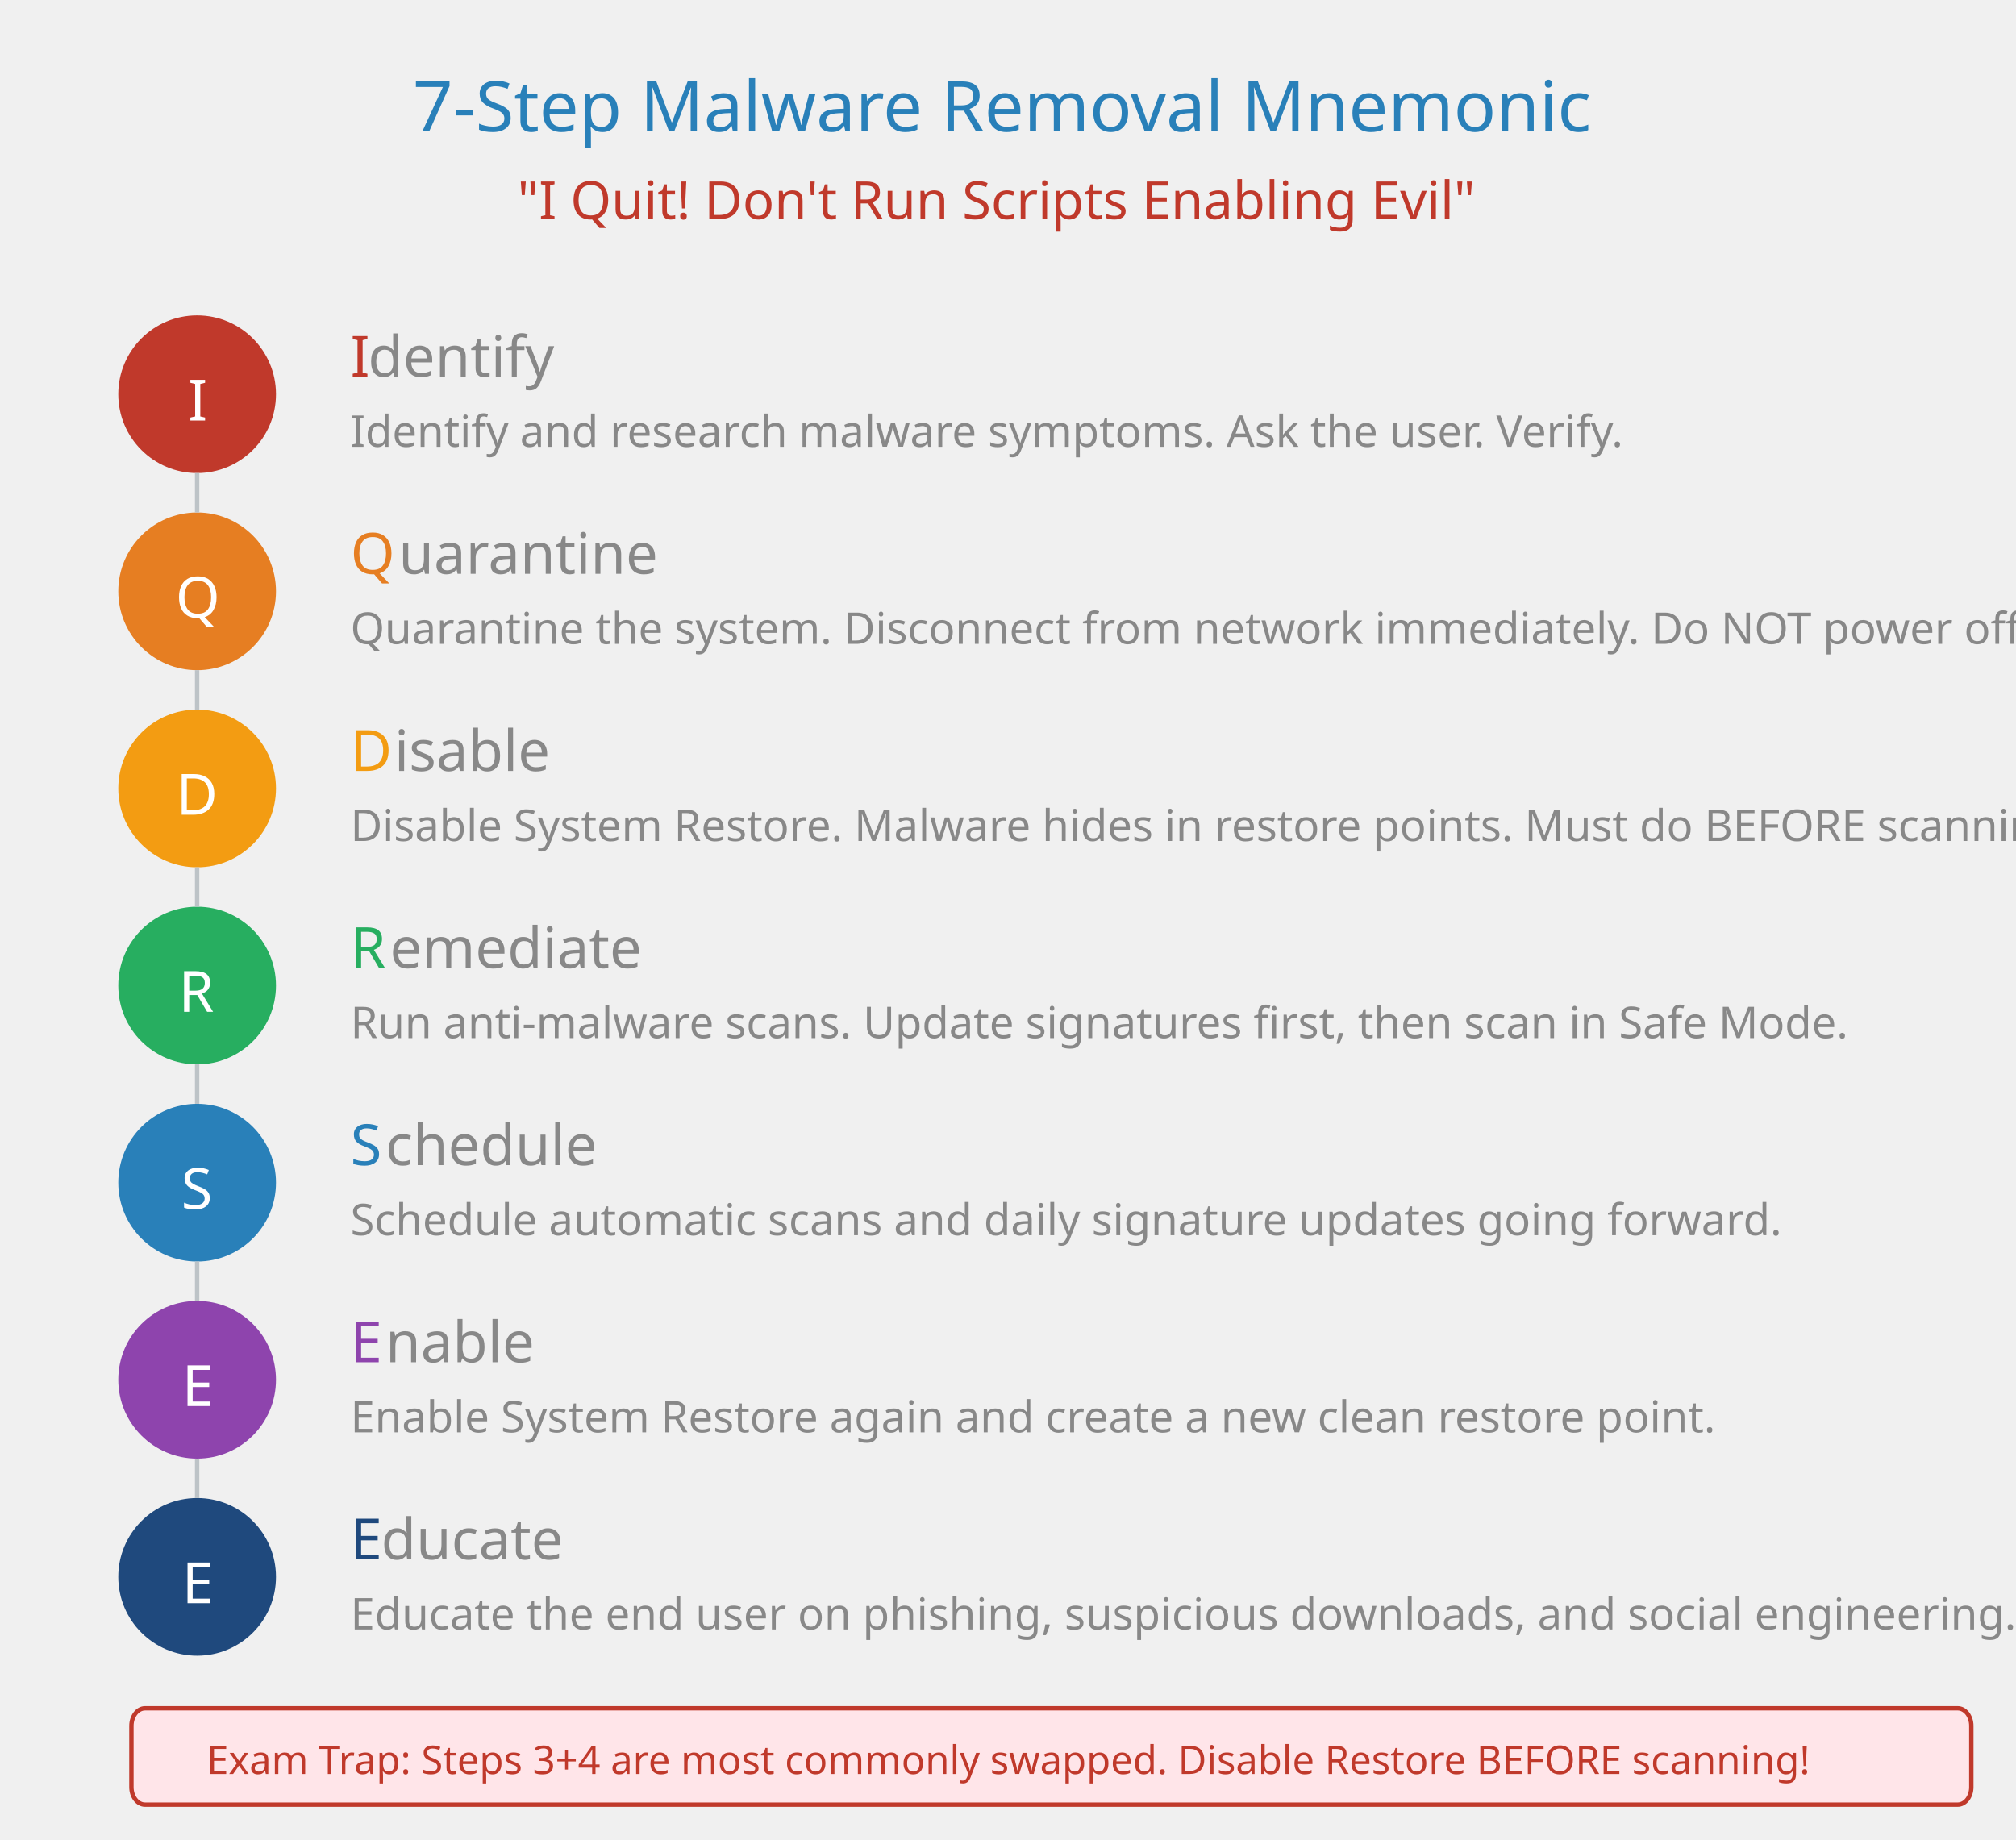
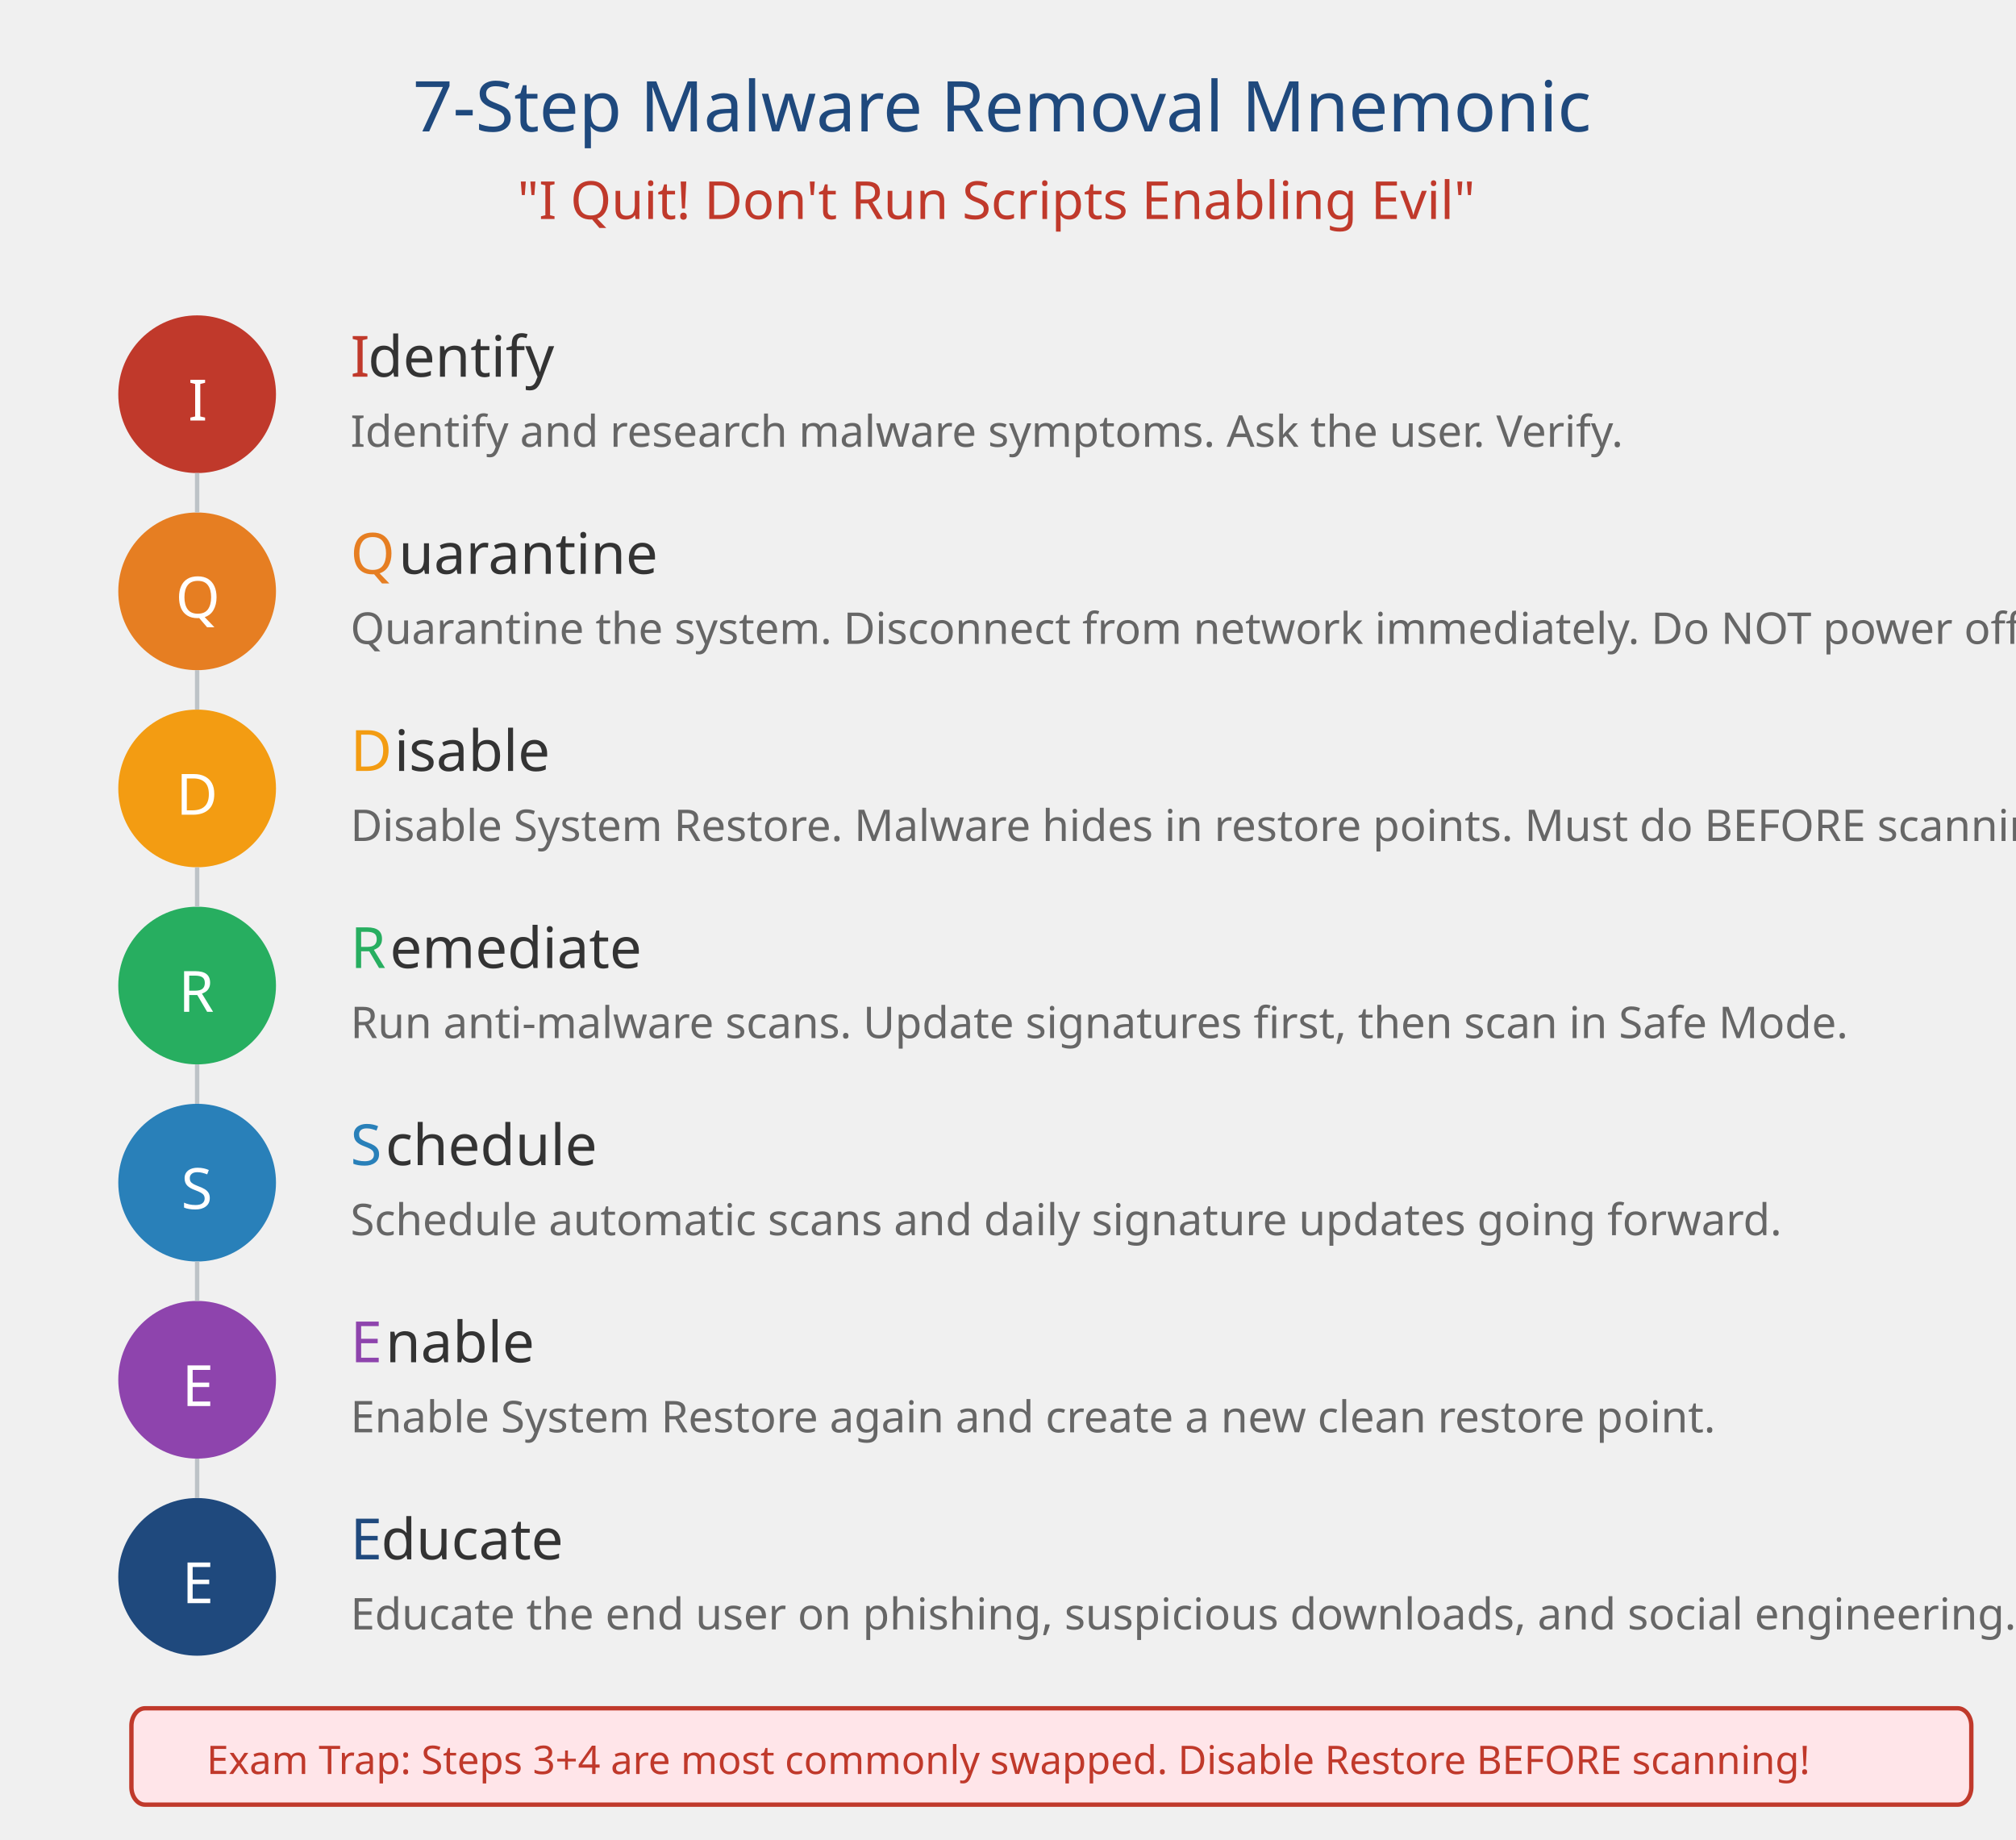
<svg xmlns="http://www.w3.org/2000/svg" version="1.1" id="Layer_1" x="0px" y="0px" viewBox="0 0 460.2 420" style="enable-background:new 0 0 460.2 420;" xml:space="preserve">
  <style type="text/css">
- 	.st0{fill:#2980B9;}
+ 	.st0{fill:#1F497D;}
	.st1{font-family:'SegoeUI-Bold';}
	.st2{font-size:16px;}
	.st3{fill:#C0392B;}
	.st4{font-size:12px;}
	.st5{fill:#FFFFFF;}
	.st6{font-size:13px;}
- 	.st7{fill:#888888;}
- 	.st8{font-family:'ArialNarrow-Bold';}
- 	.st9{font-size:10px;}
- 	.st10{fill:#E67E22;}
- 	.st11{fill:#F39C12;}
- 	.st12{fill:#27AE60;}
- 	.st13{fill:#8E44AD;}
- 	.st14{fill:#1F497D;}
- 	.st15{fill:none;stroke:#BDC3C7;}
- 	.st16{fill:#FFE5E9;stroke:#C0392B;}
- 	.st17{font-size:9px;}
+ 	.st7{fill:#333333;}
+ 	.st8{font-family:'SegoeUI';}
+ 	.st9{fill:#666666;}
+ 	.st10{font-size:10px;}
+ 	.st11{fill:#E67E22;}
+ 	.st12{fill:#F39C12;}
+ 	.st13{fill:#27AE60;}
+ 	.st14{fill:#2980B9;}
+ 	.st15{fill:#8E44AD;}
+ 	.st16{fill:none;stroke:#BDC3C7;}
+ 	.st17{fill:#FFE5E9;stroke:#C0392B;}
+ 	.st18{font-size:9px;}
</style>
  <text transform="matrix(1 0 0 1 94.2376 30)" class="st0 st1 st2">7-Step Malware Removal Mnemonic</text>
  <text transform="matrix(1 0 0 1 118.1067 50)" class="st3 st1 st4">"I Quit! Don't Run Scripts Enabling Evil"</text>
  <circle class="st3" cx="45" cy="90" r="18" />
  <text transform="matrix(1 0 0 1 42.9402 96)" class="st5 st1 st6">I</text>
  <text transform="matrix(1 0 0 1 80 86)" class="st3 st1 st6">I</text>
  <text transform="matrix(1 0 0 1 84 86)" class="st7 st8 st6">dentify</text>
-   <text transform="matrix(1 0 0 1 80 102)" class="st7 st8 st9">Identify and research malware symptoms. Ask the user. Verify.</text>
-   <circle class="st10" cx="45" cy="135" r="18" />
+   <text transform="matrix(1 0 0 1 80 102)" class="st9 st8 st10">Identify and research malware symptoms. Ask the user. Verify.</text>
+   <circle class="st11" cx="45" cy="135" r="18" />
  <text transform="matrix(1 0 0 1 40.071 141)" class="st5 st1 st6">Q</text>
-   <text transform="matrix(1 0 0 1 80 131)" class="st10 st1 st6">Q</text>
+   <text transform="matrix(1 0 0 1 80 131)" class="st11 st1 st6">Q</text>
  <text transform="matrix(1 0 0 1 91 131)" class="st7 st8 st6">uarantine</text>
-   <text transform="matrix(1 0 0 1 80 147)" class="st7 st8 st9">Quarantine the system. Disconnect from network immediately. Do NOT power off.</text>
-   <circle class="st11" cx="45" cy="180" r="18" />
+   <text transform="matrix(1 0 0 1 80 147)" class="st9 st8 st10">Quarantine the system. Disconnect from network immediately. Do NOT power off.</text>
+   <circle class="st12" cx="45" cy="180" r="18" />
  <text transform="matrix(1 0 0 1 40.2075 186)" class="st5 st1 st6">D</text>
-   <text transform="matrix(1 0 0 1 80 176)" class="st11 st1 st6">D</text>
+   <text transform="matrix(1 0 0 1 80 176)" class="st12 st1 st6">D</text>
  <text transform="matrix(1 0 0 1 90 176)" class="st7 st8 st6">isable</text>
-   <text transform="matrix(1 0 0 1 80 192)" class="st7 st8 st9">Disable System Restore. Malware hides in restore points. Must do BEFORE scanning.</text>
-   <circle class="st12" cx="45" cy="225" r="18" />
+   <text transform="matrix(1 0 0 1 80 192)" class="st9 st8 st10">Disable System Restore. Malware hides in restore points. Must do BEFORE scanning.</text>
+   <circle class="st13" cx="45" cy="225" r="18" />
  <text transform="matrix(1 0 0 1 40.7566 231)" class="st5 st1 st6">R</text>
-   <text transform="matrix(1 0 0 1 80 221)" class="st12 st1 st6">R</text>
+   <text transform="matrix(1 0 0 1 80 221)" class="st13 st1 st6">R</text>
  <text transform="matrix(1 0 0 1 89 221)" class="st7 st8 st6">emediate</text>
-   <text transform="matrix(1 0 0 1 80 237)" class="st7 st8 st9">Run anti-malware scans. Update signatures first, then scan in Safe Mode.</text>
-   <circle class="st0" cx="45" cy="270" r="18" />
+   <text transform="matrix(1 0 0 1 80 237)" class="st9 st8 st10">Run anti-malware scans. Update signatures first, then scan in Safe Mode.</text>
+   <circle class="st14" cx="45" cy="270" r="18" />
  <text transform="matrix(1 0 0 1 41.3564 276)" class="st5 st1 st6">S</text>
-   <text transform="matrix(1 0 0 1 80 266)" class="st0 st1 st6">S</text>
+   <text transform="matrix(1 0 0 1 80 266)" class="st14 st1 st6">S</text>
  <text transform="matrix(1 0 0 1 88 266)" class="st7 st8 st6">chedule</text>
-   <text transform="matrix(1 0 0 1 80 282)" class="st7 st8 st9">Schedule automatic scans and daily signature updates going forward.</text>
-   <circle class="st13" cx="45" cy="315" r="18" />
+   <text transform="matrix(1 0 0 1 80 282)" class="st9 st8 st10">Schedule automatic scans and daily signature updates going forward.</text>
+   <circle class="st15" cx="45" cy="315" r="18" />
  <text transform="matrix(1 0 0 1 41.5405 321)" class="st5 st1 st6">E</text>
-   <text transform="matrix(1 0 0 1 80 311)" class="st13 st1 st6">E</text>
+   <text transform="matrix(1 0 0 1 80 311)" class="st15 st1 st6">E</text>
  <text transform="matrix(1 0 0 1 88 311)" class="st7 st8 st6">nable</text>
-   <text transform="matrix(1 0 0 1 80 327)" class="st7 st8 st9">Enable System Restore again and create a new clean restore point.</text>
-   <circle class="st14" cx="45" cy="360" r="18" />
+   <text transform="matrix(1 0 0 1 80 327)" class="st9 st8 st10">Enable System Restore again and create a new clean restore point.</text>
+   <circle class="st0" cx="45" cy="360" r="18" />
  <text transform="matrix(1 0 0 1 41.5405 366)" class="st5 st1 st6">E</text>
-   <text transform="matrix(1 0 0 1 80 356)" class="st14 st1 st6">E</text>
+   <text transform="matrix(1 0 0 1 80 356)" class="st0 st1 st6">E</text>
  <text transform="matrix(1 0 0 1 87 356)" class="st7 st8 st6">ducate</text>
-   <text transform="matrix(1 0 0 1 80 372)" class="st7 st8 st9">Educate the end user on phishing, suspicious downloads, and social engineering.</text>
-   <line class="st15" x1="45" y1="108" x2="45" y2="117" />
-   <line class="st15" x1="45" y1="153" x2="45" y2="162" />
-   <line class="st15" x1="45" y1="198" x2="45" y2="207" />
-   <line class="st15" x1="45" y1="243" x2="45" y2="252" />
-   <line class="st15" x1="45" y1="288" x2="45" y2="297" />
-   <line class="st15" x1="45" y1="333" x2="45" y2="342" />
-   <path class="st16" d="M33.1,390h413.8c1.7,0,3.1,1.8,3.1,4v14c0,2.2-1.4,4-3.1,4H33.1c-1.7,0-3.1-1.8-3.1-4v-14  C30,391.8,31.4,390,33.1,390z" />
-   <text transform="matrix(1 0 0 1 47.1643 405)" class="st3 st1 st17">Exam Trap: Steps 3+4 are most commonly swapped. Disable Restore BEFORE scanning!</text>
+   <text transform="matrix(1 0 0 1 80 372)" class="st9 st8 st10">Educate the end user on phishing, suspicious downloads, and social engineering.</text>
+   <line class="st16" x1="45" y1="108" x2="45" y2="117" />
+   <line class="st16" x1="45" y1="153" x2="45" y2="162" />
+   <line class="st16" x1="45" y1="198" x2="45" y2="207" />
+   <line class="st16" x1="45" y1="243" x2="45" y2="252" />
+   <line class="st16" x1="45" y1="288" x2="45" y2="297" />
+   <line class="st16" x1="45" y1="333" x2="45" y2="342" />
+   <path class="st17" d="M33.1,390h413.8c1.7,0,3.1,1.8,3.1,4v14c0,2.2-1.4,4-3.1,4H33.1c-1.7,0-3.1-1.8-3.1-4v-14  C30,391.8,31.4,390,33.1,390z" />
+   <text transform="matrix(1 0 0 1 47.1643 405)" class="st3 st1 st18">Exam Trap: Steps 3+4 are most commonly swapped. Disable Restore BEFORE scanning!</text>
</svg>
